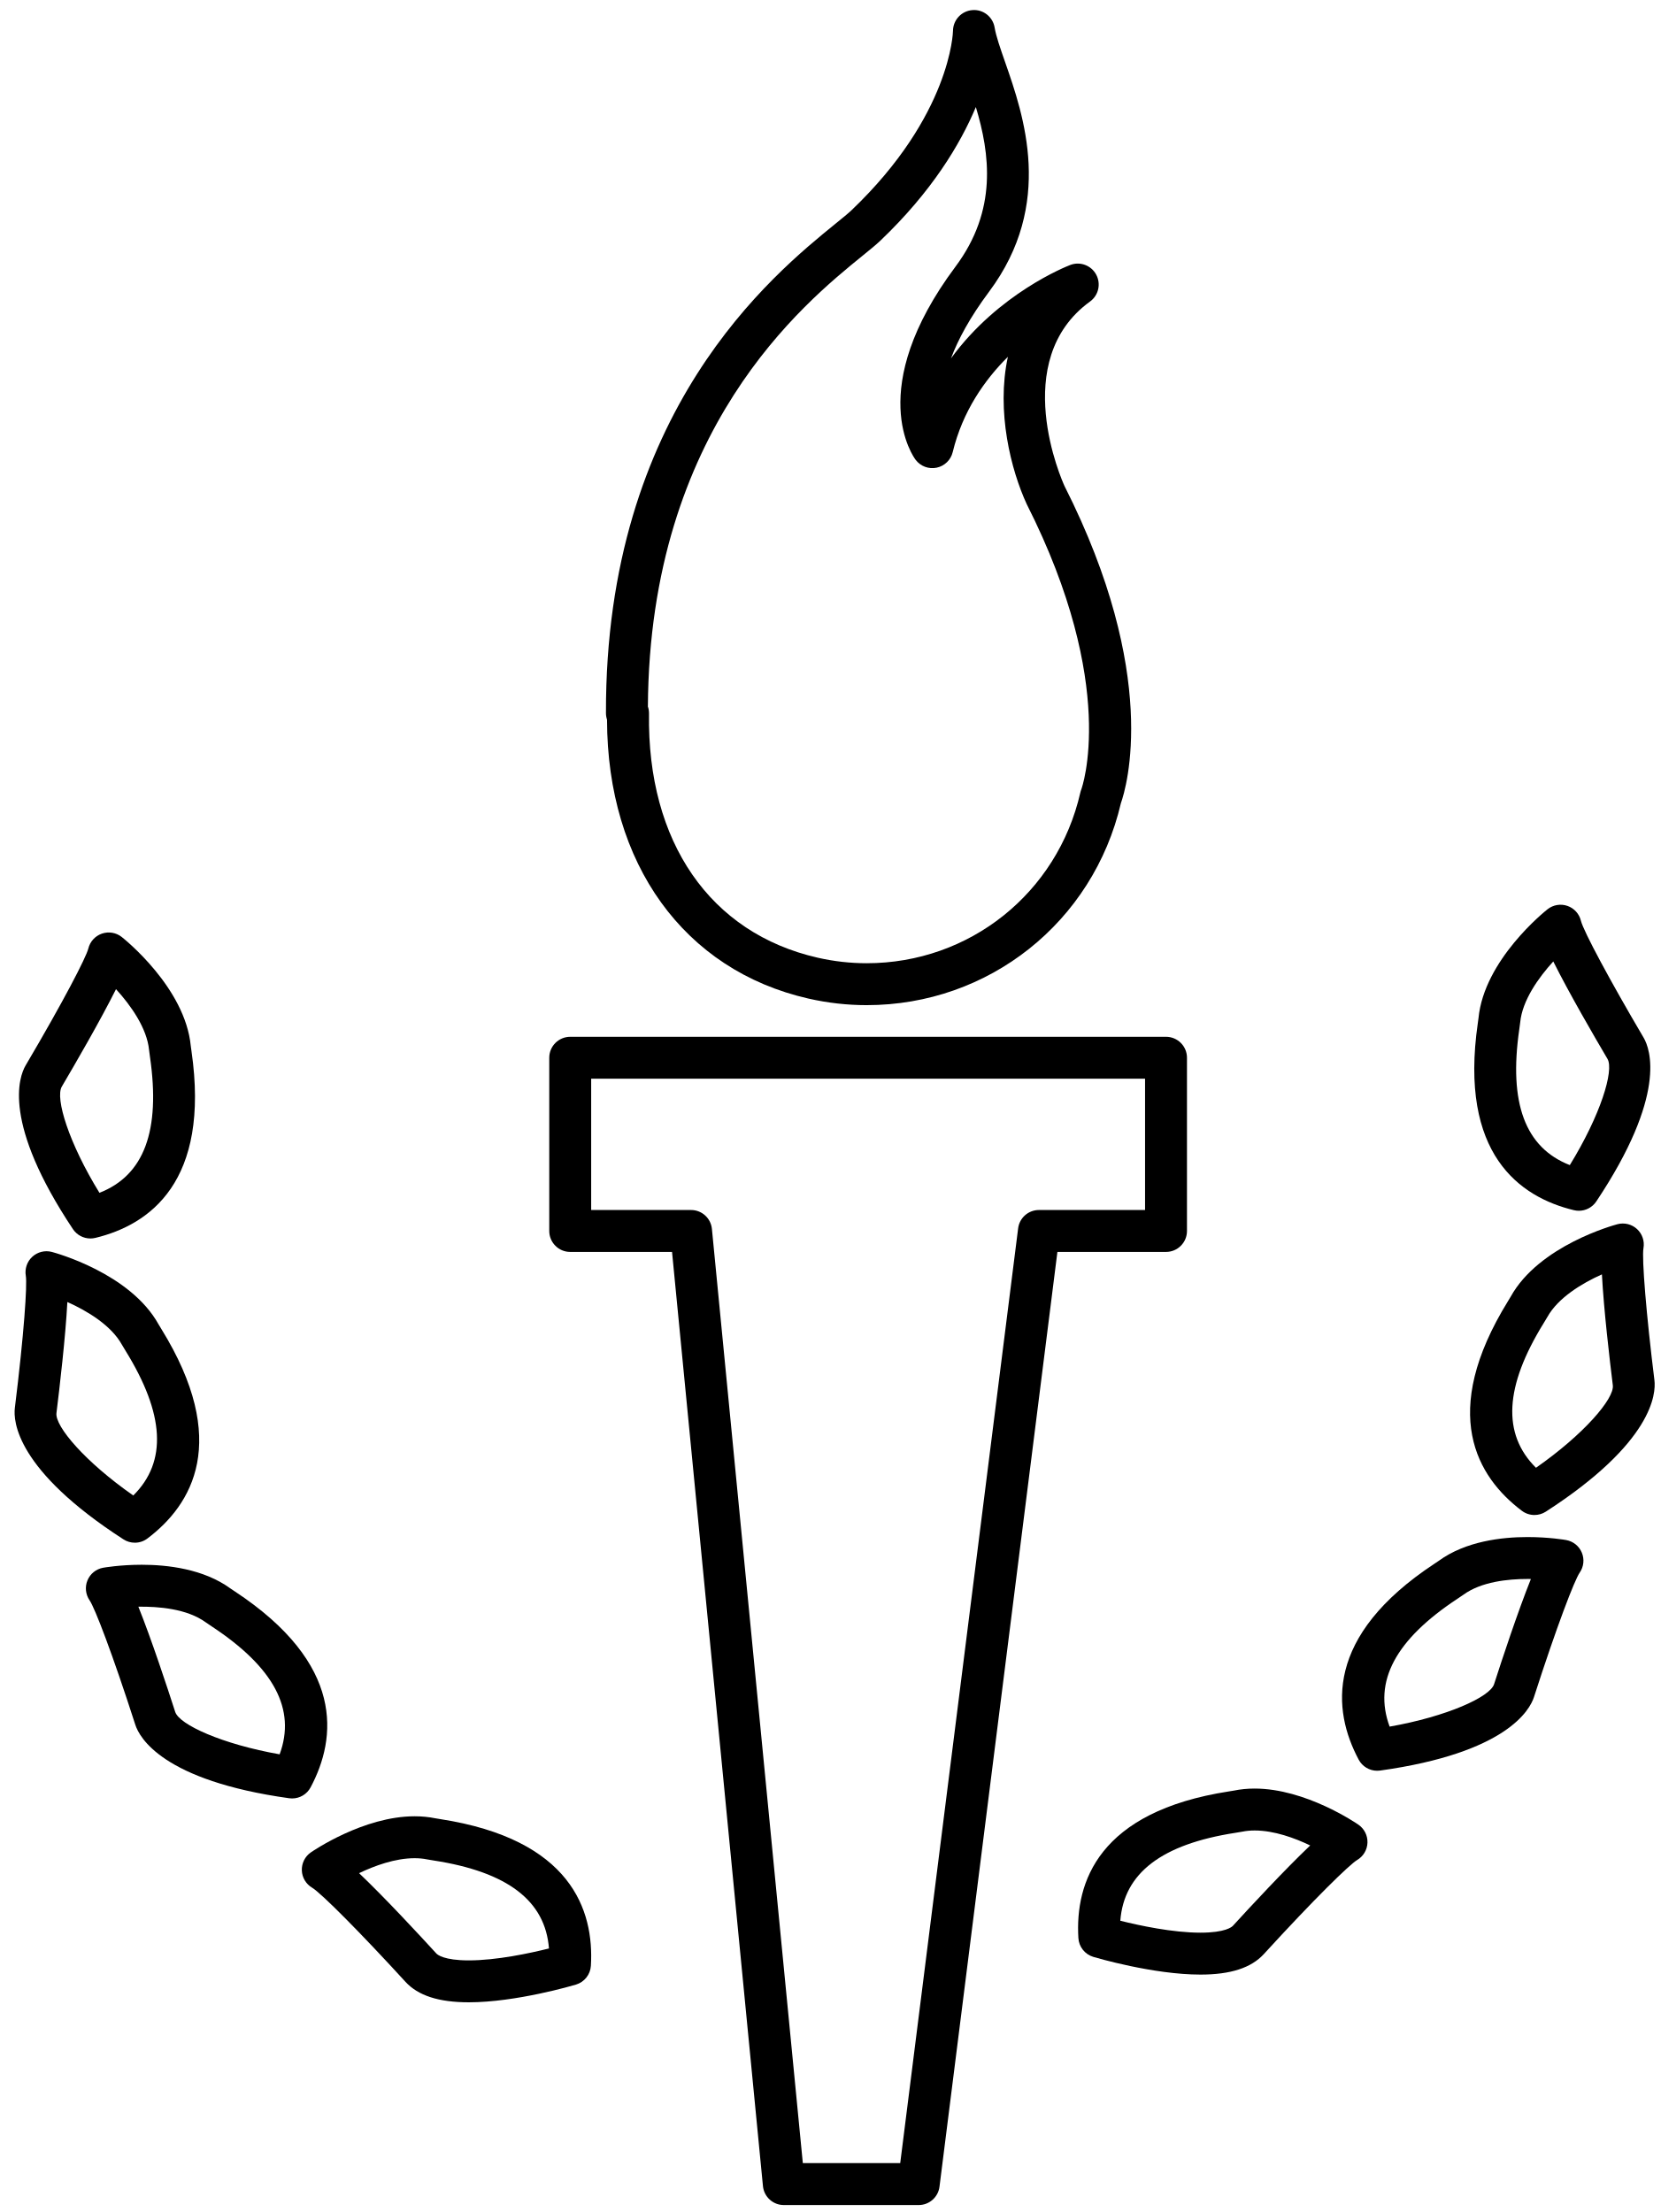
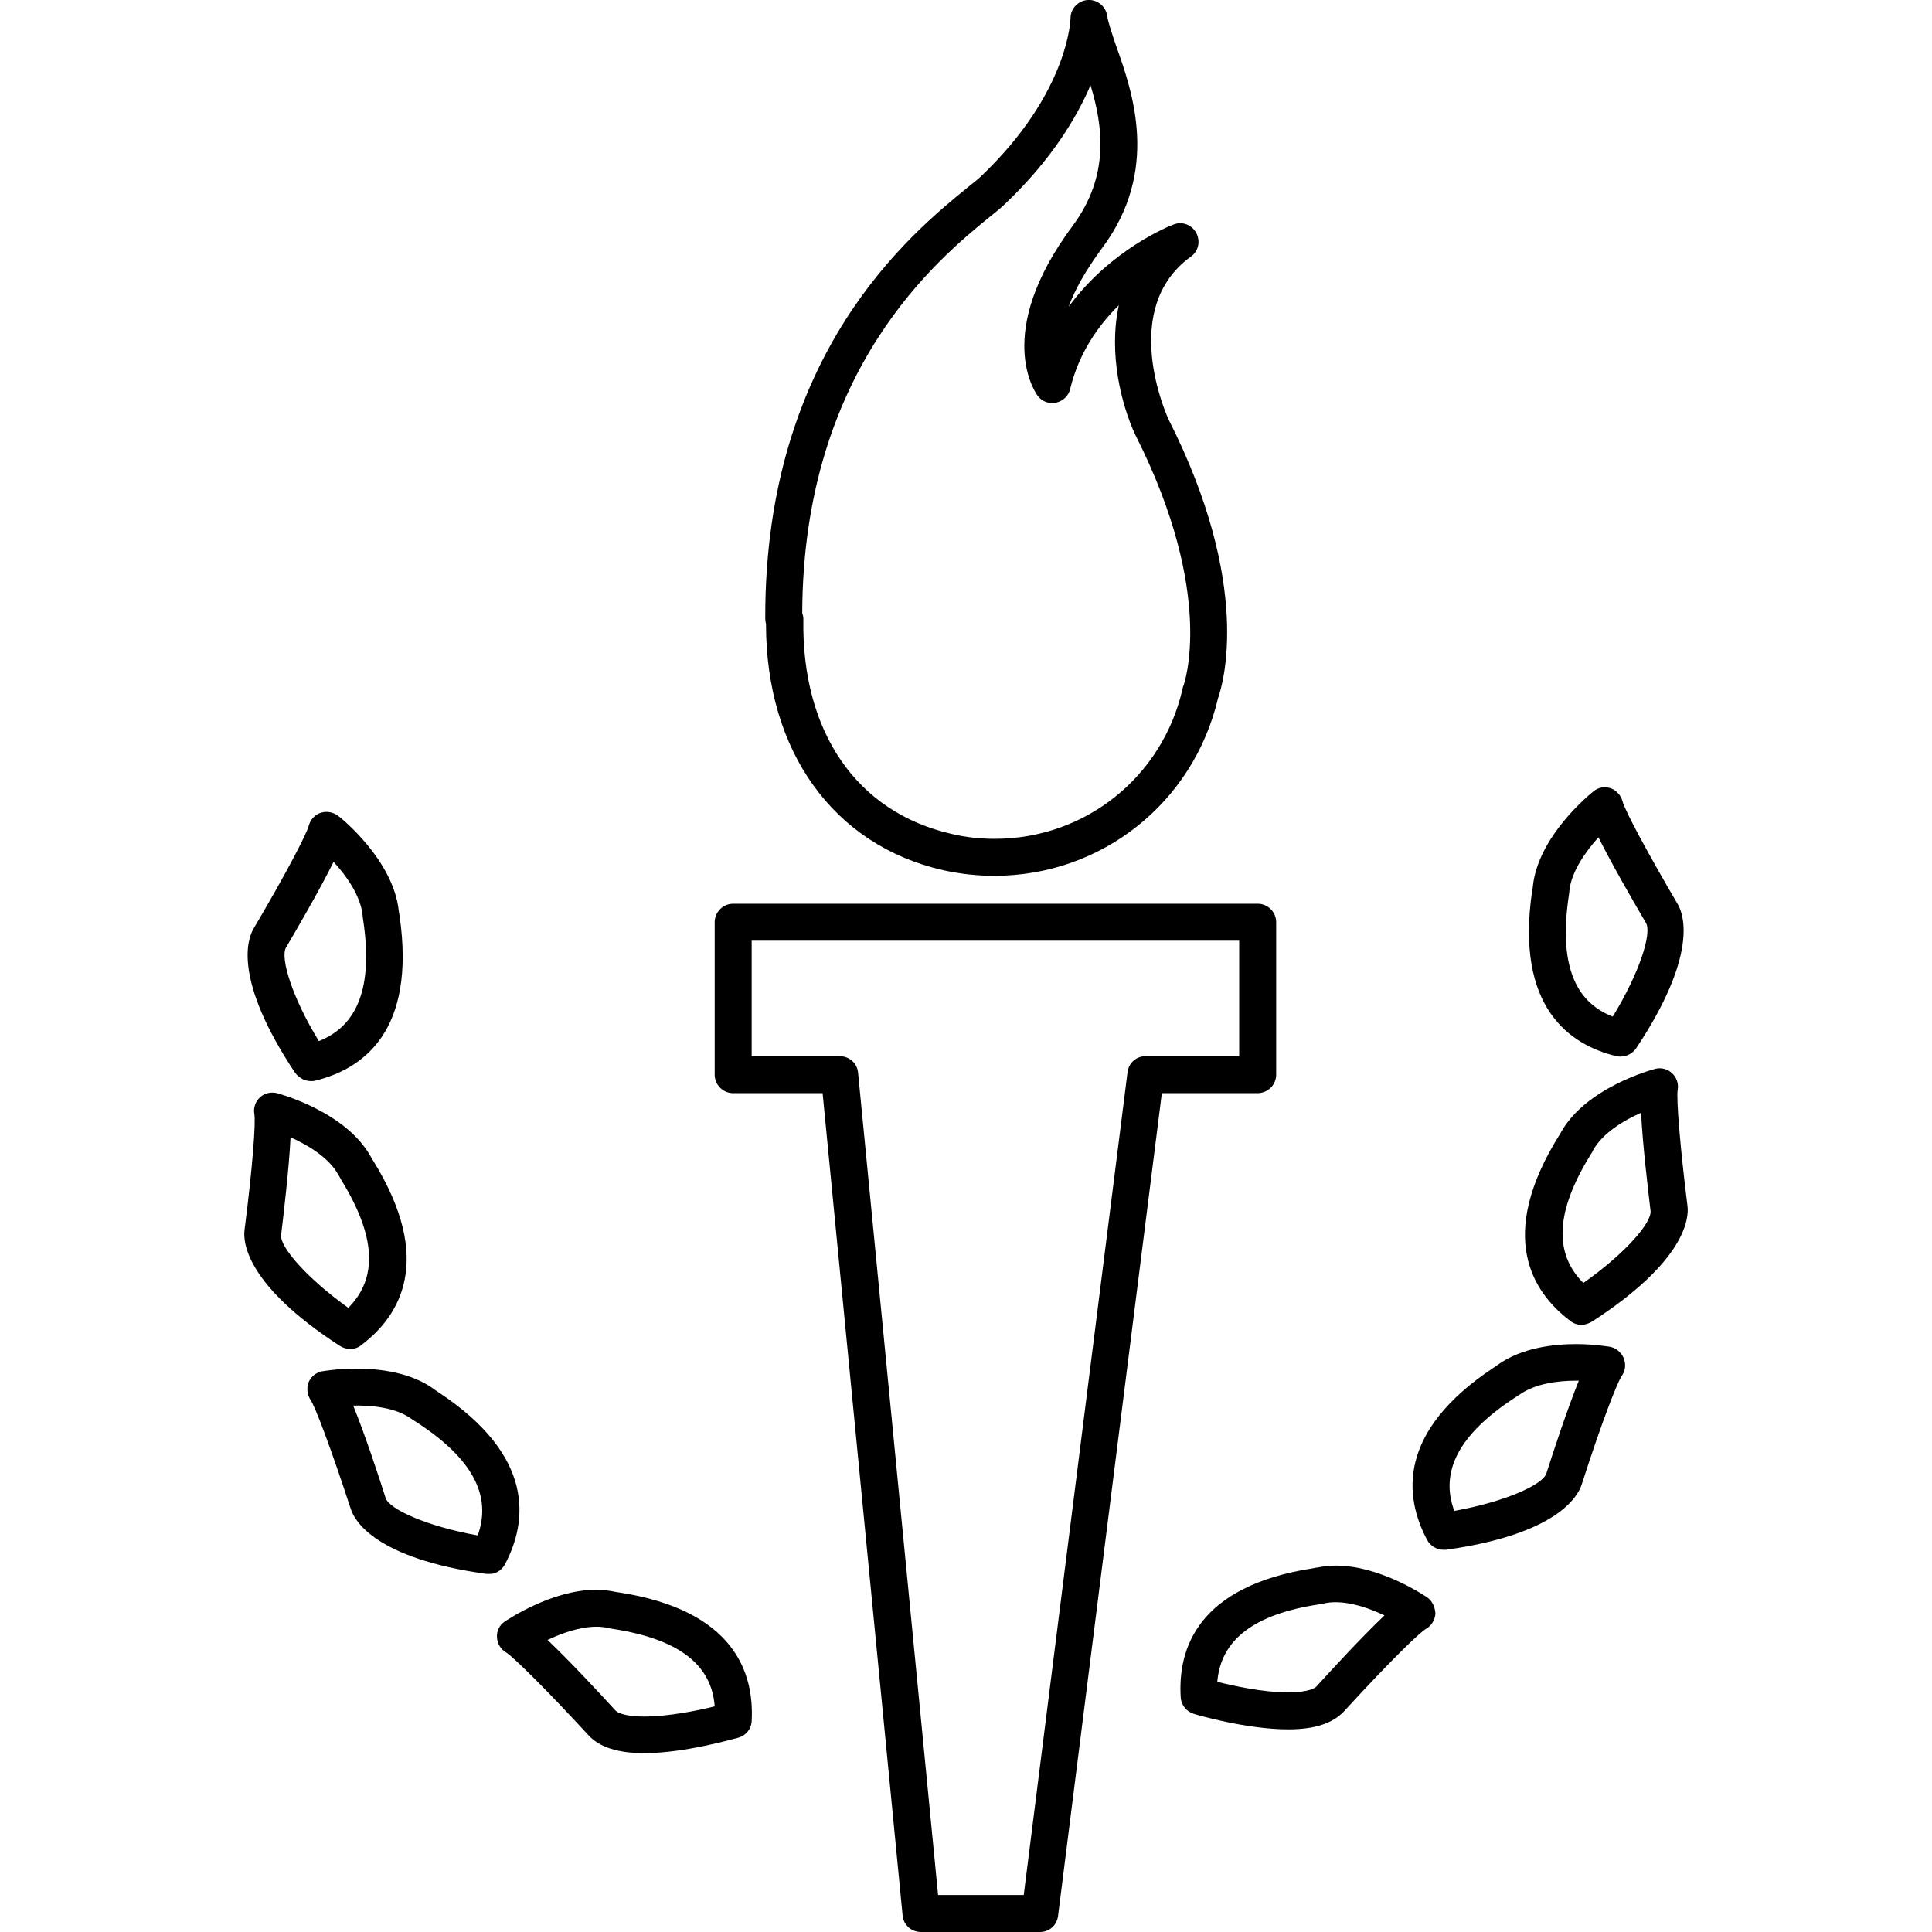
- <svg xmlns="http://www.w3.org/2000/svg" version="1.1" id="Layer_1" x="0px" y="0px" width="178.304px" height="237.5px" viewBox="0 0 178.304 237.5" enable-background="new 0 0 178.304 237.5" xml:space="preserve">
+ <svg xmlns="http://www.w3.org/2000/svg" version="1.1" id="Layer_4" x="0px" y="0px" viewBox="0 0 512 512" enable-background="new 0 0 512 512" xml:space="preserve">
  <g>
-     <path d="M127.427,132.167V113.57c0-1.242-1.008-2.25-2.25-2.25H61.215c-1.242,0-2.25,1.008-2.25,2.25v18.598   c0,1.242,1.008,2.25,2.25,2.25h10.931l9.76,100.303c0.112,1.153,1.081,2.032,2.239,2.032h14.481c1.134,0,2.091-0.844,2.232-1.969   l12.659-100.366h11.659C126.419,134.417,127.427,133.41,127.427,132.167z M122.927,129.917h-11.394   c-1.134,0-2.091,0.844-2.232,1.969L96.642,232.252H86.187l-9.76-100.303c-0.112-1.153-1.081-2.032-2.239-2.032H63.465V115.82   h59.462V129.917z" />
-     <path d="M86.782,107.214c2.058,0.469,4.161,0.707,6.254,0.707c0.001,0,0.001,0,0.002,0c13.112,0,24.315-8.908,27.294-21.683   c0.604-1.705,4.212-13.756-6.059-34.066c-0.249-0.547-6.007-13.453,2.747-19.798c0.915-0.663,1.196-1.901,0.658-2.895   c-0.539-0.992-1.729-1.434-2.784-1.028c-0.412,0.158-7.697,3.029-12.802,10.028c0.752-2.006,2.023-4.39,4.091-7.16   c7.029-9.421,3.707-18.948,1.722-24.641c-0.522-1.499-0.975-2.795-1.127-3.717c-0.191-1.151-1.226-1.977-2.395-1.875   c-1.163,0.091-2.064,1.056-2.075,2.223c-0.001,0.09-0.205,9.061-10.897,19.267c-0.336,0.321-0.952,0.822-1.667,1.402   c-6.776,5.505-24.777,20.13-24.692,52.589c0.001,0.246,0.041,0.483,0.115,0.706C65.19,92.731,73.423,104.17,86.782,107.214z    M92.582,27.471c0.821-0.667,1.471-1.194,1.937-1.639c5.528-5.277,8.57-10.35,10.243-14.338c1.5,4.992,2.348,11.059-2.186,17.134   c-9.823,13.166-4.506,20.445-4.275,20.748c0.526,0.69,1.4,1.017,2.252,0.839c0.85-0.179,1.521-0.829,1.725-1.673   c1.062-4.383,3.423-7.75,5.922-10.231c-1.274,5.88,0.345,12.176,2.021,15.814c9.896,19.573,5.897,30.54,5.862,30.633   c-0.044,0.109-0.079,0.222-0.104,0.337c-2.459,10.791-11.894,18.326-22.942,18.326c-1.757,0-3.524-0.2-5.254-0.594   c-11.548-2.632-18.317-12.43-18.11-26.21c0.004-0.264-0.038-0.519-0.119-0.757C69.731,46.038,86.311,32.567,92.582,27.471z" />
-     <path d="M145.836,195.917c-0.229-0.158-5.662-3.881-11.145-3.881c-0.77,0-1.517,0.073-2.223,0.218   c-0.119,0.023-0.301,0.051-0.533,0.087c-14.02,2.168-16.529,9.761-16.166,15.747c0.058,0.943,0.697,1.749,1.602,2.02   c0.26,0.078,6.415,1.901,11.505,1.901c0,0,0,0,0.001,0c3.222,0,5.446-0.72,6.8-2.201c5.397-5.902,9.19-9.61,10.019-10.102   c0.661-0.389,1.079-1.089,1.107-1.855C146.832,197.084,146.467,196.355,145.836,195.917z M132.356,206.771   c-0.112,0.124-0.81,0.738-3.479,0.738c-0.001,0-0.001,0-0.001,0c-2.988,0-6.575-0.773-8.606-1.281   c0.393-5.122,4.453-8.218,12.354-9.44c0.326-0.05,0.58-0.091,0.746-0.125c0.409-0.083,0.854-0.126,1.322-0.126   c2.1,0,4.312,0.816,5.964,1.607C137.91,200.753,134.213,204.741,132.356,206.771z" />
-     <path d="M168.133,165.353c-0.073-0.014-1.825-0.321-4.152-0.321c-2.75,0-6.636,0.443-9.525,2.552   c-0.098,0.071-0.251,0.171-0.446,0.3c-11.85,7.805-10.972,15.754-8.149,21.049c0.395,0.74,1.162,1.191,1.984,1.191   c0.104,0,0.208-0.007,0.312-0.021c13.582-1.895,16.08-6.52,16.521-7.892c2.451-7.612,4.356-12.562,4.905-13.354   c0.439-0.63,0.528-1.439,0.234-2.148C169.524,165.999,168.889,165.488,168.133,165.353z M160.394,180.832   c-0.441,1.371-5.044,3.464-11.211,4.553c-1.787-4.829,0.615-9.339,7.301-13.742c0.274-0.181,0.487-0.323,0.624-0.423   c1.911-1.395,4.792-1.688,6.873-1.688c0.125,0,0.247,0.001,0.367,0.003C162.938,173.049,161.237,178.212,160.394,180.832z" />
-     <path d="M177.609,148.187c-0.864-6.963-1.37-13.058-1.176-14.177c0.134-0.756-0.127-1.527-0.691-2.048   c-0.565-0.52-1.357-0.716-2.099-0.521c-0.342,0.091-8.416,2.275-11.467,7.786c-0.059,0.106-0.156,0.262-0.279,0.462   c-7.456,12.069-3.312,18.908,1.478,22.521c0.399,0.302,0.876,0.454,1.354,0.454c0.424,0,0.849-0.119,1.221-0.36   C177.469,154.864,177.786,149.619,177.609,148.187z M164.894,157.593c-3.655-3.627-3.376-8.729,0.831-15.539   c0.173-0.28,0.307-0.499,0.389-0.646c1.143-2.065,3.706-3.615,5.857-4.58c0.201,3.782,0.834,9.184,1.172,11.913   C173.321,150.17,170.028,154.007,164.894,157.593z" />
-     <path d="M168.97,129.937c0.175,0.042,0.353,0.062,0.527,0.062c0.741,0,1.449-0.367,1.872-1.002   c7.606-11.412,5.808-16.351,5.075-17.593c-3.564-6.043-6.455-11.433-6.724-12.536c-0.178-0.746-0.725-1.351-1.449-1.603   c-0.726-0.253-1.53-0.117-2.132,0.357c-0.278,0.22-6.815,5.438-7.418,11.707c-0.012,0.12-0.04,0.301-0.073,0.533   C156.613,123.905,163.137,128.53,168.97,129.937z M163.102,110.509c0.048-0.325,0.083-0.578,0.099-0.748   c0.227-2.349,1.961-4.791,3.55-6.531c1.69,3.39,4.421,8.092,5.818,10.461c0.732,1.241-0.761,6.071-4.043,11.404   C163.728,123.224,161.953,118.433,163.102,110.509z" />
-     <path d="M47.267,195.316c-0.233-0.036-0.414-0.063-0.534-0.088c-0.704-0.144-1.451-0.216-2.22-0.216   c-5.482,0-10.917,3.722-11.146,3.88c-0.63,0.437-0.99,1.165-0.964,1.931c0.027,0.766,0.445,1.467,1.104,1.858   c0.976,0.579,5.282,4.922,10.019,10.103c1.354,1.481,3.579,2.201,6.802,2.201c5.089,0,11.244-1.823,11.504-1.901   c0.904-0.271,1.544-1.076,1.602-2.019C63.796,205.077,61.286,197.484,47.267,195.316z M50.327,210.485   c-2.671,0-3.368-0.615-3.481-0.738c-1.855-2.03-5.552-6.018-8.297-8.627c1.652-0.792,3.864-1.607,5.964-1.607   c0.467,0,0.911,0.042,1.32,0.125c0.166,0.034,0.42,0.075,0.746,0.125c7.901,1.223,11.962,4.317,12.354,9.441   C56.902,209.711,53.315,210.485,50.327,210.485z" />
-     <path d="M33.343,191.908c2.822-5.293,3.7-13.242-8.146-21.048c-0.197-0.13-0.351-0.229-0.449-0.301   c-2.89-2.109-6.775-2.553-9.525-2.553c-2.327,0-4.079,0.308-4.152,0.321c-0.754,0.135-1.386,0.647-1.68,1.354   s-0.205,1.52,0.23,2.149c0.55,0.792,2.455,5.742,4.905,13.354c0.441,1.372,2.939,5.997,16.521,7.892   c0.104,0.015,0.208,0.021,0.312,0.021C32.181,193.099,32.948,192.648,33.343,191.908z M30.02,188.36   c-6.167-1.089-10.77-3.182-11.211-4.553c-0.843-2.619-2.544-7.783-3.954-11.298c2.13-0.029,5.214,0.206,7.24,1.685   c0.137,0.1,0.35,0.242,0.625,0.424C29.405,179.022,31.807,183.532,30.02,188.36z" />
-     <path d="M14.474,165.639c0.478,0,0.955-0.152,1.354-0.454c4.79-3.612,8.935-10.451,1.478-22.521   c-0.123-0.2-0.221-0.355-0.279-0.461c-3.05-5.512-11.124-7.695-11.466-7.786c-0.742-0.195-1.53,0.005-2.094,0.521   c-0.564,0.518-0.826,1.291-0.696,2.046c0.164,0.948-0.192,6.24-1.176,14.178c-0.178,1.431,0.138,6.677,11.658,14.116   C13.626,165.52,14.05,165.639,14.474,165.639z M6.061,151.716c0.338-2.732,0.97-8.139,1.171-11.92   c2.147,0.959,4.708,2.508,5.857,4.586c0.082,0.147,0.216,0.367,0.389,0.647c4.208,6.811,4.486,11.912,0.83,15.539   C9.174,156.988,5.882,153.151,6.061,151.716z" />
-     <path d="M9.705,132.974c0.175,0,0.353-0.021,0.527-0.062c5.831-1.407,12.355-6.031,10.322-20.07   c-0.033-0.233-0.062-0.415-0.073-0.536c-0.604-6.27-7.14-11.487-7.418-11.707c-0.602-0.474-1.405-0.605-2.128-0.355   c-0.724,0.25-1.271,0.855-1.453,1.6c-0.228,0.938-2.662,5.65-6.725,12.539c-0.731,1.241-2.53,6.18,5.075,17.591   C8.256,132.607,8.964,132.974,9.705,132.974z M6.635,116.667c1.397-2.37,4.128-7.073,5.818-10.462   c1.589,1.741,3.323,4.183,3.55,6.531c0.016,0.169,0.051,0.424,0.099,0.75c1.146,7.923-0.629,12.714-5.426,14.585   C7.393,122.742,5.901,117.912,6.635,116.667z" />
+     <path d="M338.2,284.8v-40.4c0-2.7-2.2-4.9-4.9-4.9h-139c-2.7,0-4.9,2.2-4.9,4.9v40.4c0,2.7,2.2,4.9,4.9,4.9h23.7l21.2,217.9   c0.2,2.5,2.3,4.4,4.9,4.4h31.5c2.5,0,4.5-1.8,4.8-4.3l27.5-218h25.3C336,289.7,338.2,287.5,338.2,284.8z M328.4,279.9h-24.8   c-2.5,0-4.5,1.8-4.8,4.3l-27.5,218h-22.7l-21.2-217.9c-0.2-2.5-2.3-4.4-4.9-4.4h-23.3v-30.6h129.2V279.9z" />
+     <path d="M249.9,230.6c4.5,1,9,1.5,13.6,1.5c0,0,0,0,0,0c28.5,0,52.8-19.4,59.3-47.1c1.3-3.7,9.2-29.9-13.2-74   c-0.5-1.2-13.1-29.2,6-43c2-1.4,2.6-4.1,1.4-6.3c-1.2-2.2-3.8-3.1-6-2.2c-0.9,0.3-16.7,6.6-27.8,21.8c1.6-4.4,4.4-9.5,8.9-15.6   c15.3-20.5,8.1-41.2,3.7-53.5c-1.1-3.3-2.1-6.1-2.4-8.1c-0.4-2.5-2.7-4.3-5.2-4.1c-2.5,0.2-4.5,2.3-4.5,4.8   c0,0.2-0.4,19.7-23.7,41.9c-0.7,0.7-2.1,1.8-3.6,3c-14.7,12-53.8,43.7-53.6,114.2c0,0.5,0.1,1,0.2,1.5   C203,199.1,220.9,224,249.9,230.6z M262.5,57.3c1.8-1.4,3.2-2.6,4.2-3.6c12-11.5,18.6-22.5,22.3-31.1c3.3,10.8,5.1,24-4.7,37.2   c-21.3,28.6-9.8,44.4-9.3,45.1c1.1,1.5,3,2.2,4.9,1.8c1.8-0.4,3.3-1.8,3.7-3.6c2.3-9.5,7.4-16.8,12.9-22.2   c-2.8,12.8,0.7,26.5,4.4,34.4c21.5,42.5,12.8,66.3,12.7,66.5c-0.1,0.2-0.2,0.5-0.2,0.7c-5.3,23.4-25.8,39.8-49.8,39.8   c-3.8,0-7.7-0.4-11.4-1.3c-25.1-5.7-39.8-27-39.3-56.9c0-0.6-0.1-1.1-0.3-1.6C212.8,97.7,248.9,68.4,262.5,57.3z" />
+     <path d="M378.2,423.3c-0.5-0.3-12.3-8.4-24.2-8.4c-1.7,0-3.3,0.2-4.8,0.5c-0.3,0-0.7,0.1-1.2,0.2c-30.5,4.7-35.9,21.2-35.1,34.2   c0.1,2,1.5,3.8,3.5,4.4c0.6,0.2,13.9,4.1,25,4.1c0,0,0,0,0,0c7,0,11.8-1.6,14.8-4.8c11.7-12.8,20-20.9,21.8-21.9   c1.4-0.8,2.3-2.4,2.4-4C380.3,425.8,379.5,424.2,378.2,423.3z M348.9,446.9c-0.2,0.3-1.8,1.6-7.6,1.6c0,0,0,0,0,0   c-6.5,0-14.3-1.7-18.7-2.8c0.9-11.1,9.7-17.9,26.8-20.5c0.7-0.1,1.3-0.2,1.6-0.3c0.9-0.2,1.9-0.3,2.9-0.3c4.6,0,9.4,1.8,13,3.5   C360.9,433.8,352.9,442.5,348.9,446.9z" />
+     <path d="M426.6,356.9c-0.2,0-4-0.7-9-0.7c-6,0-14.4,1-20.7,5.5c-0.2,0.2-0.5,0.4-1,0.7c-25.7,17-23.8,34.2-17.7,45.7   c0.9,1.6,2.5,2.6,4.3,2.6c0.2,0,0.5,0,0.7,0c29.5-4.1,34.9-14.2,35.9-17.1c5.3-16.5,9.5-27.3,10.7-29c1-1.4,1.1-3.1,0.5-4.7   C429.6,358.3,428.2,357.2,426.6,356.9z M409.8,390.5c-1,3-11,7.5-24.4,9.9c-3.9-10.5,1.3-20.3,15.9-29.9c0.6-0.4,1.1-0.7,1.4-0.9   c4.2-3,10.4-3.7,14.9-3.7c0.3,0,0.5,0,0.8,0C415.3,373.6,411.6,384.8,409.8,390.5z" />
+     <path d="M447.2,319.6c-1.9-15.1-3-28.4-2.6-30.8c0.3-1.6-0.3-3.3-1.5-4.4c-1.2-1.1-2.9-1.6-4.6-1.1c-0.7,0.2-18.3,4.9-24.9,16.9   c-0.1,0.2-0.3,0.6-0.6,1c-16.2,26.2-7.2,41.1,3.2,48.9c0.9,0.7,1.9,1,2.9,1c0.9,0,1.8-0.3,2.7-0.8   C446.9,334.1,447.6,322.7,447.2,319.6z M419.6,340c-7.9-7.9-7.3-19,1.8-33.8c0.4-0.6,0.7-1.1,0.8-1.4c2.5-4.5,8.1-7.9,12.7-9.9   c0.4,8.2,1.8,20,2.5,25.9C437.9,323.9,430.7,332.2,419.6,340z" />
+     <path d="M428.4,279.9c0.4,0.1,0.8,0.1,1.1,0.1c1.6,0,3.1-0.8,4.1-2.2c16.5-24.8,12.6-35.5,11-38.2c-7.7-13.1-14-24.8-14.6-27.2   c-0.4-1.6-1.6-2.9-3.1-3.5c-1.6-0.5-3.3-0.3-4.6,0.8c-0.6,0.5-14.8,11.8-16.1,25.4c0,0.3-0.1,0.7-0.2,1.2   C401.6,266.8,415.8,276.9,428.4,279.9z M415.7,237.7c0.1-0.7,0.2-1.3,0.2-1.6c0.5-5.1,4.3-10.4,7.7-14.2   c3.7,7.4,9.6,17.6,12.6,22.7c1.6,2.7-1.7,13.2-8.8,24.8C417,265.4,413.2,255,415.7,237.7z" />
+     <path d="M164,422c-0.5-0.1-0.9-0.1-1.2-0.2c-1.5-0.3-3.2-0.5-4.8-0.5c-11.9,0-23.7,8.1-24.2,8.4c-1.4,0.9-2.2,2.5-2.1,4.2   c0.1,1.7,1,3.2,2.4,4c2.1,1.3,11.5,10.7,21.8,21.9c2.9,3.2,7.8,4.8,14.8,4.8c11.1,0,24.4-4,25-4.1c2-0.6,3.4-2.3,3.5-4.4   C199.9,443.2,194.5,426.7,164,422z M170.7,454.9c-5.8,0-7.3-1.3-7.6-1.6c-4-4.4-12.1-13.1-18-18.7c3.6-1.7,8.4-3.5,13-3.5   c1,0,2,0.1,2.9,0.3c0.4,0.1,0.9,0.2,1.6,0.3c17.2,2.7,26,9.4,26.8,20.5C185,453.3,177.2,454.9,170.7,454.9z" />
+     <path d="M133.8,414.6c6.1-11.5,8-28.8-17.7-45.7c-0.4-0.3-0.8-0.5-1-0.7c-6.3-4.6-14.7-5.5-20.7-5.5c-5.1,0-8.9,0.7-9,0.7   c-1.6,0.3-3,1.4-3.6,2.9s-0.4,3.3,0.5,4.7c1.2,1.7,5.3,12.5,10.7,29c1,3,6.4,13,35.9,17.1c0.2,0,0.5,0,0.7,0   C131.3,417.2,132.9,416.2,133.8,414.6z M126.6,406.9c-13.4-2.4-23.4-6.9-24.4-9.9c-1.8-5.7-5.5-16.9-8.6-24.5   c4.6-0.1,11.3,0.4,15.7,3.7c0.3,0.2,0.8,0.5,1.4,0.9C125.2,386.6,130.4,396.4,126.6,406.9z" />
+     <path d="M92.8,357.5c1,0,2.1-0.3,2.9-1c10.4-7.8,19.4-22.7,3.2-48.9c-0.3-0.4-0.5-0.8-0.6-1c-6.6-12-24.2-16.7-24.9-16.9   c-1.6-0.4-3.3,0-4.5,1.1c-1.2,1.1-1.8,2.8-1.5,4.4c0.4,2.1-0.4,13.6-2.6,30.8c-0.4,3.1,0.3,14.5,25.3,30.7   C90.9,357.2,91.9,357.5,92.8,357.5z M74.5,327.3c0.7-5.9,2.1-17.7,2.5-25.9c4.7,2.1,10.2,5.4,12.7,10c0.2,0.3,0.5,0.8,0.8,1.4   c9.1,14.8,9.7,25.9,1.8,33.8C81.3,338.7,74.1,330.4,74.5,327.3z" />
+     <path d="M82.4,286.5c0.4,0,0.8,0,1.1-0.1c12.7-3.1,26.8-13.1,22.4-43.6c-0.1-0.5-0.1-0.9-0.2-1.2c-1.3-13.6-15.5-25-16.1-25.4   c-1.3-1-3.1-1.3-4.6-0.8c-1.6,0.5-2.8,1.9-3.2,3.5c-0.5,2-5.8,12.3-14.6,27.2c-1.6,2.7-5.5,13.4,11,38.2   C79.3,285.7,80.8,286.5,82.4,286.5z M75.8,251.1c3-5.1,9-15.4,12.6-22.7c3.5,3.8,7.2,9.1,7.7,14.2c0,0.4,0.1,0.9,0.2,1.6   c2.5,17.2-1.4,27.6-11.8,31.7C77.4,264.3,74.2,253.8,75.8,251.1z" />
  </g>
</svg>
